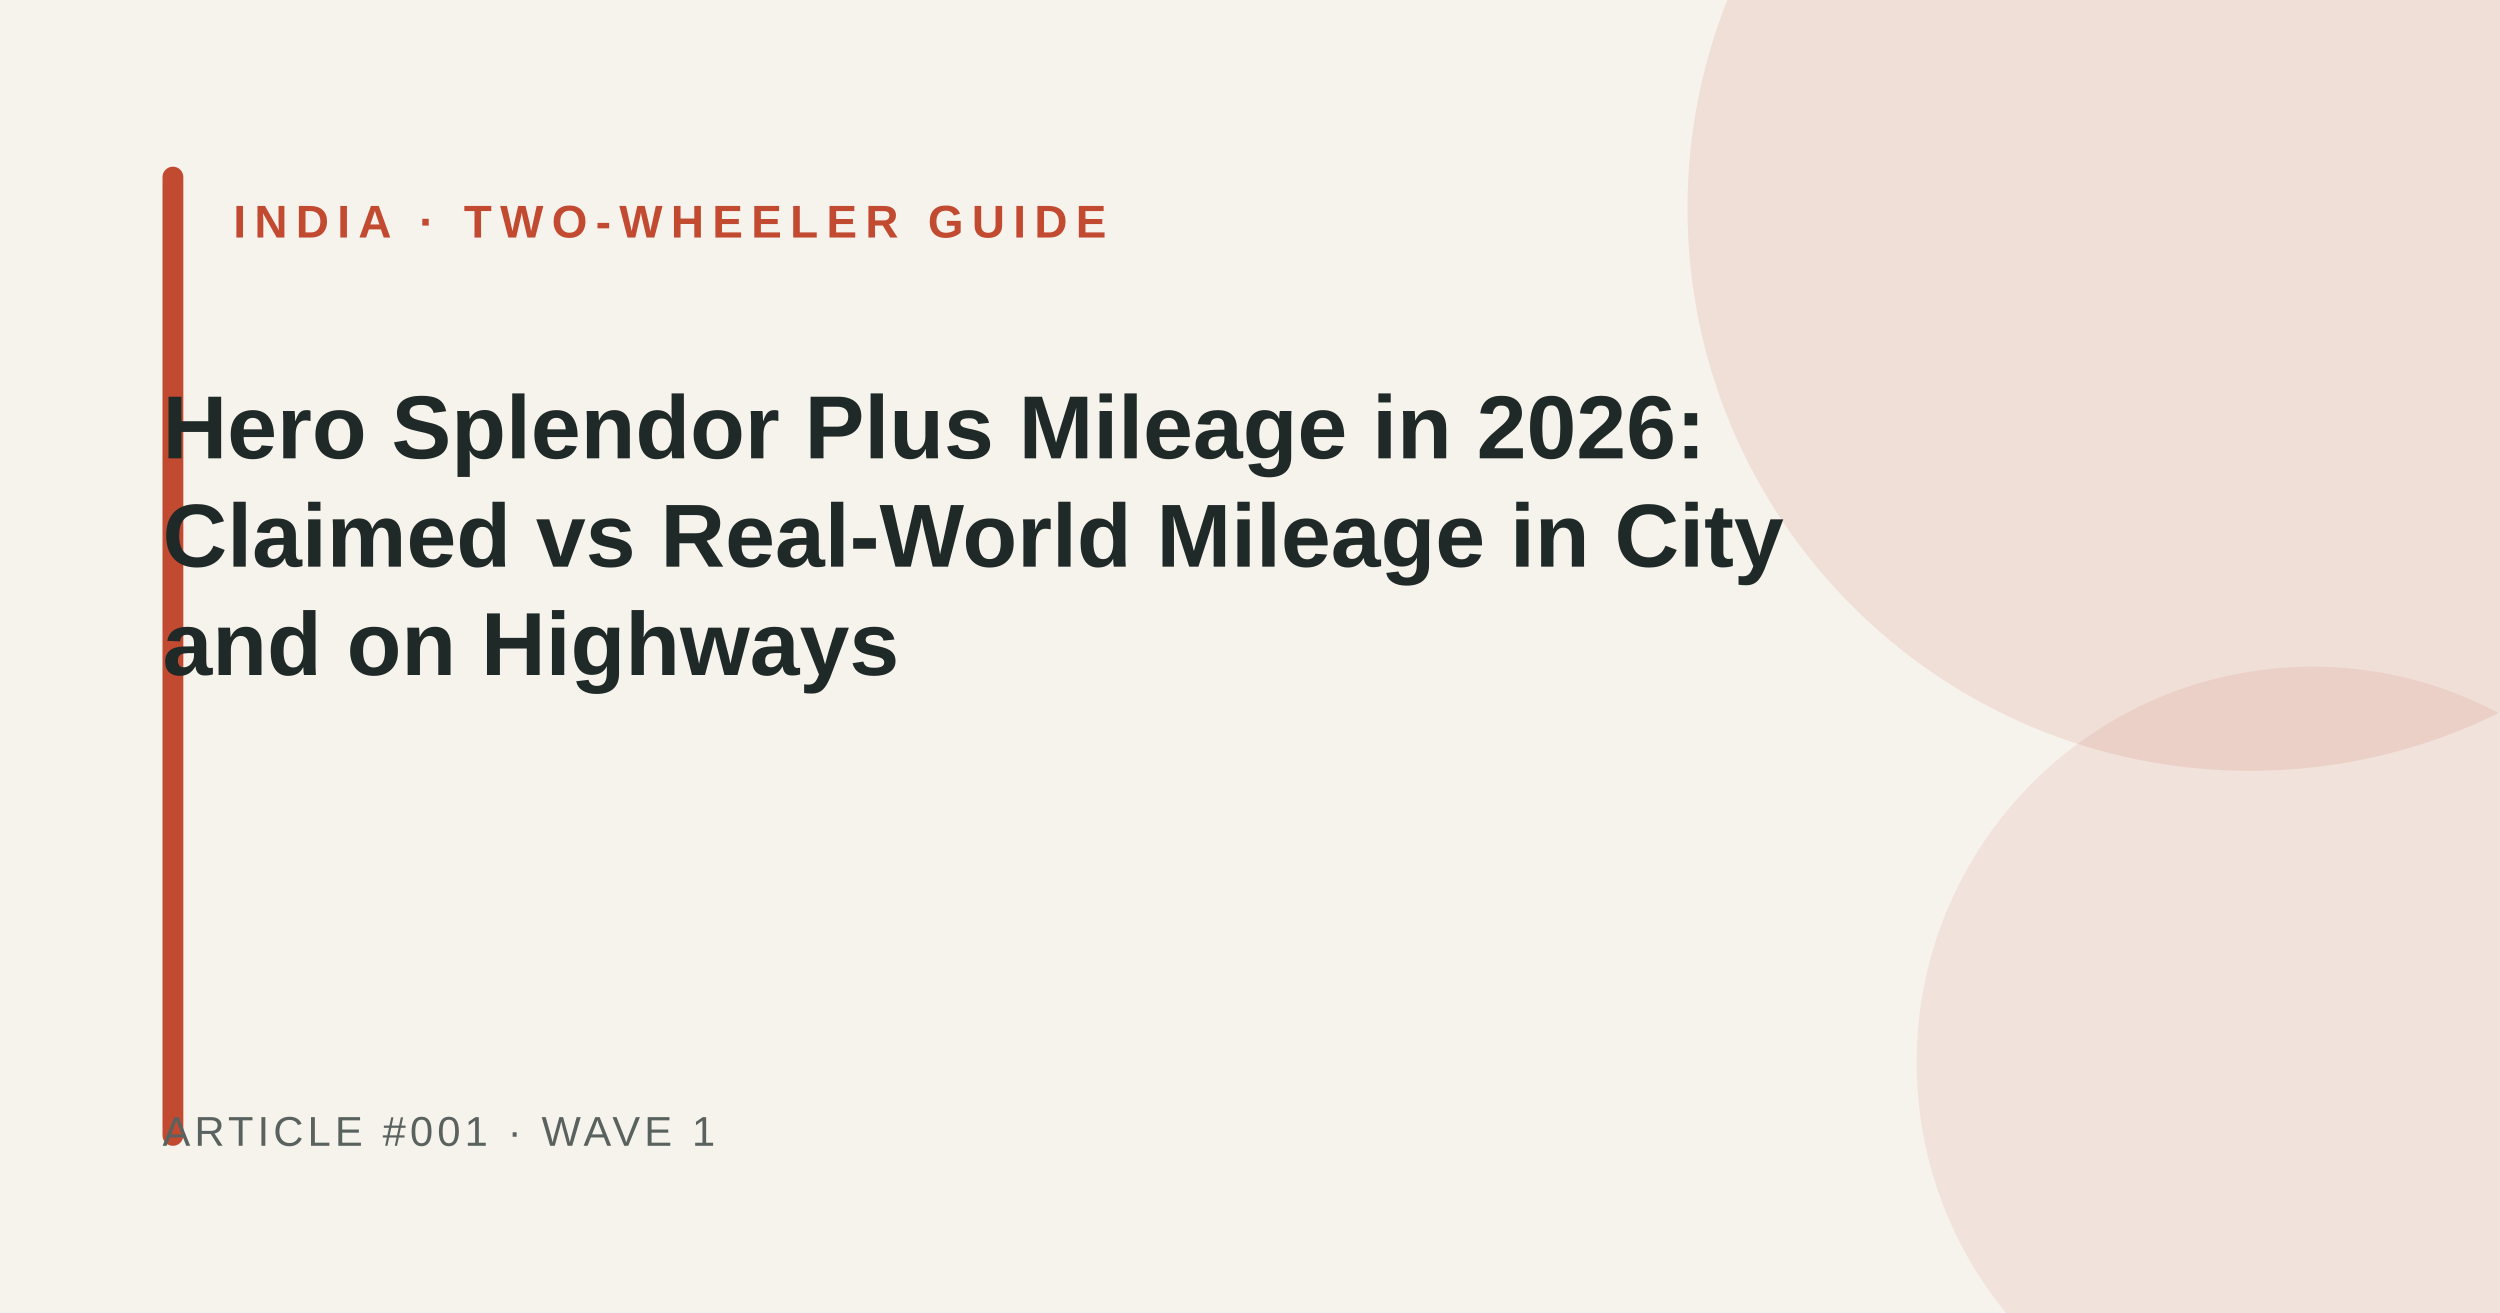
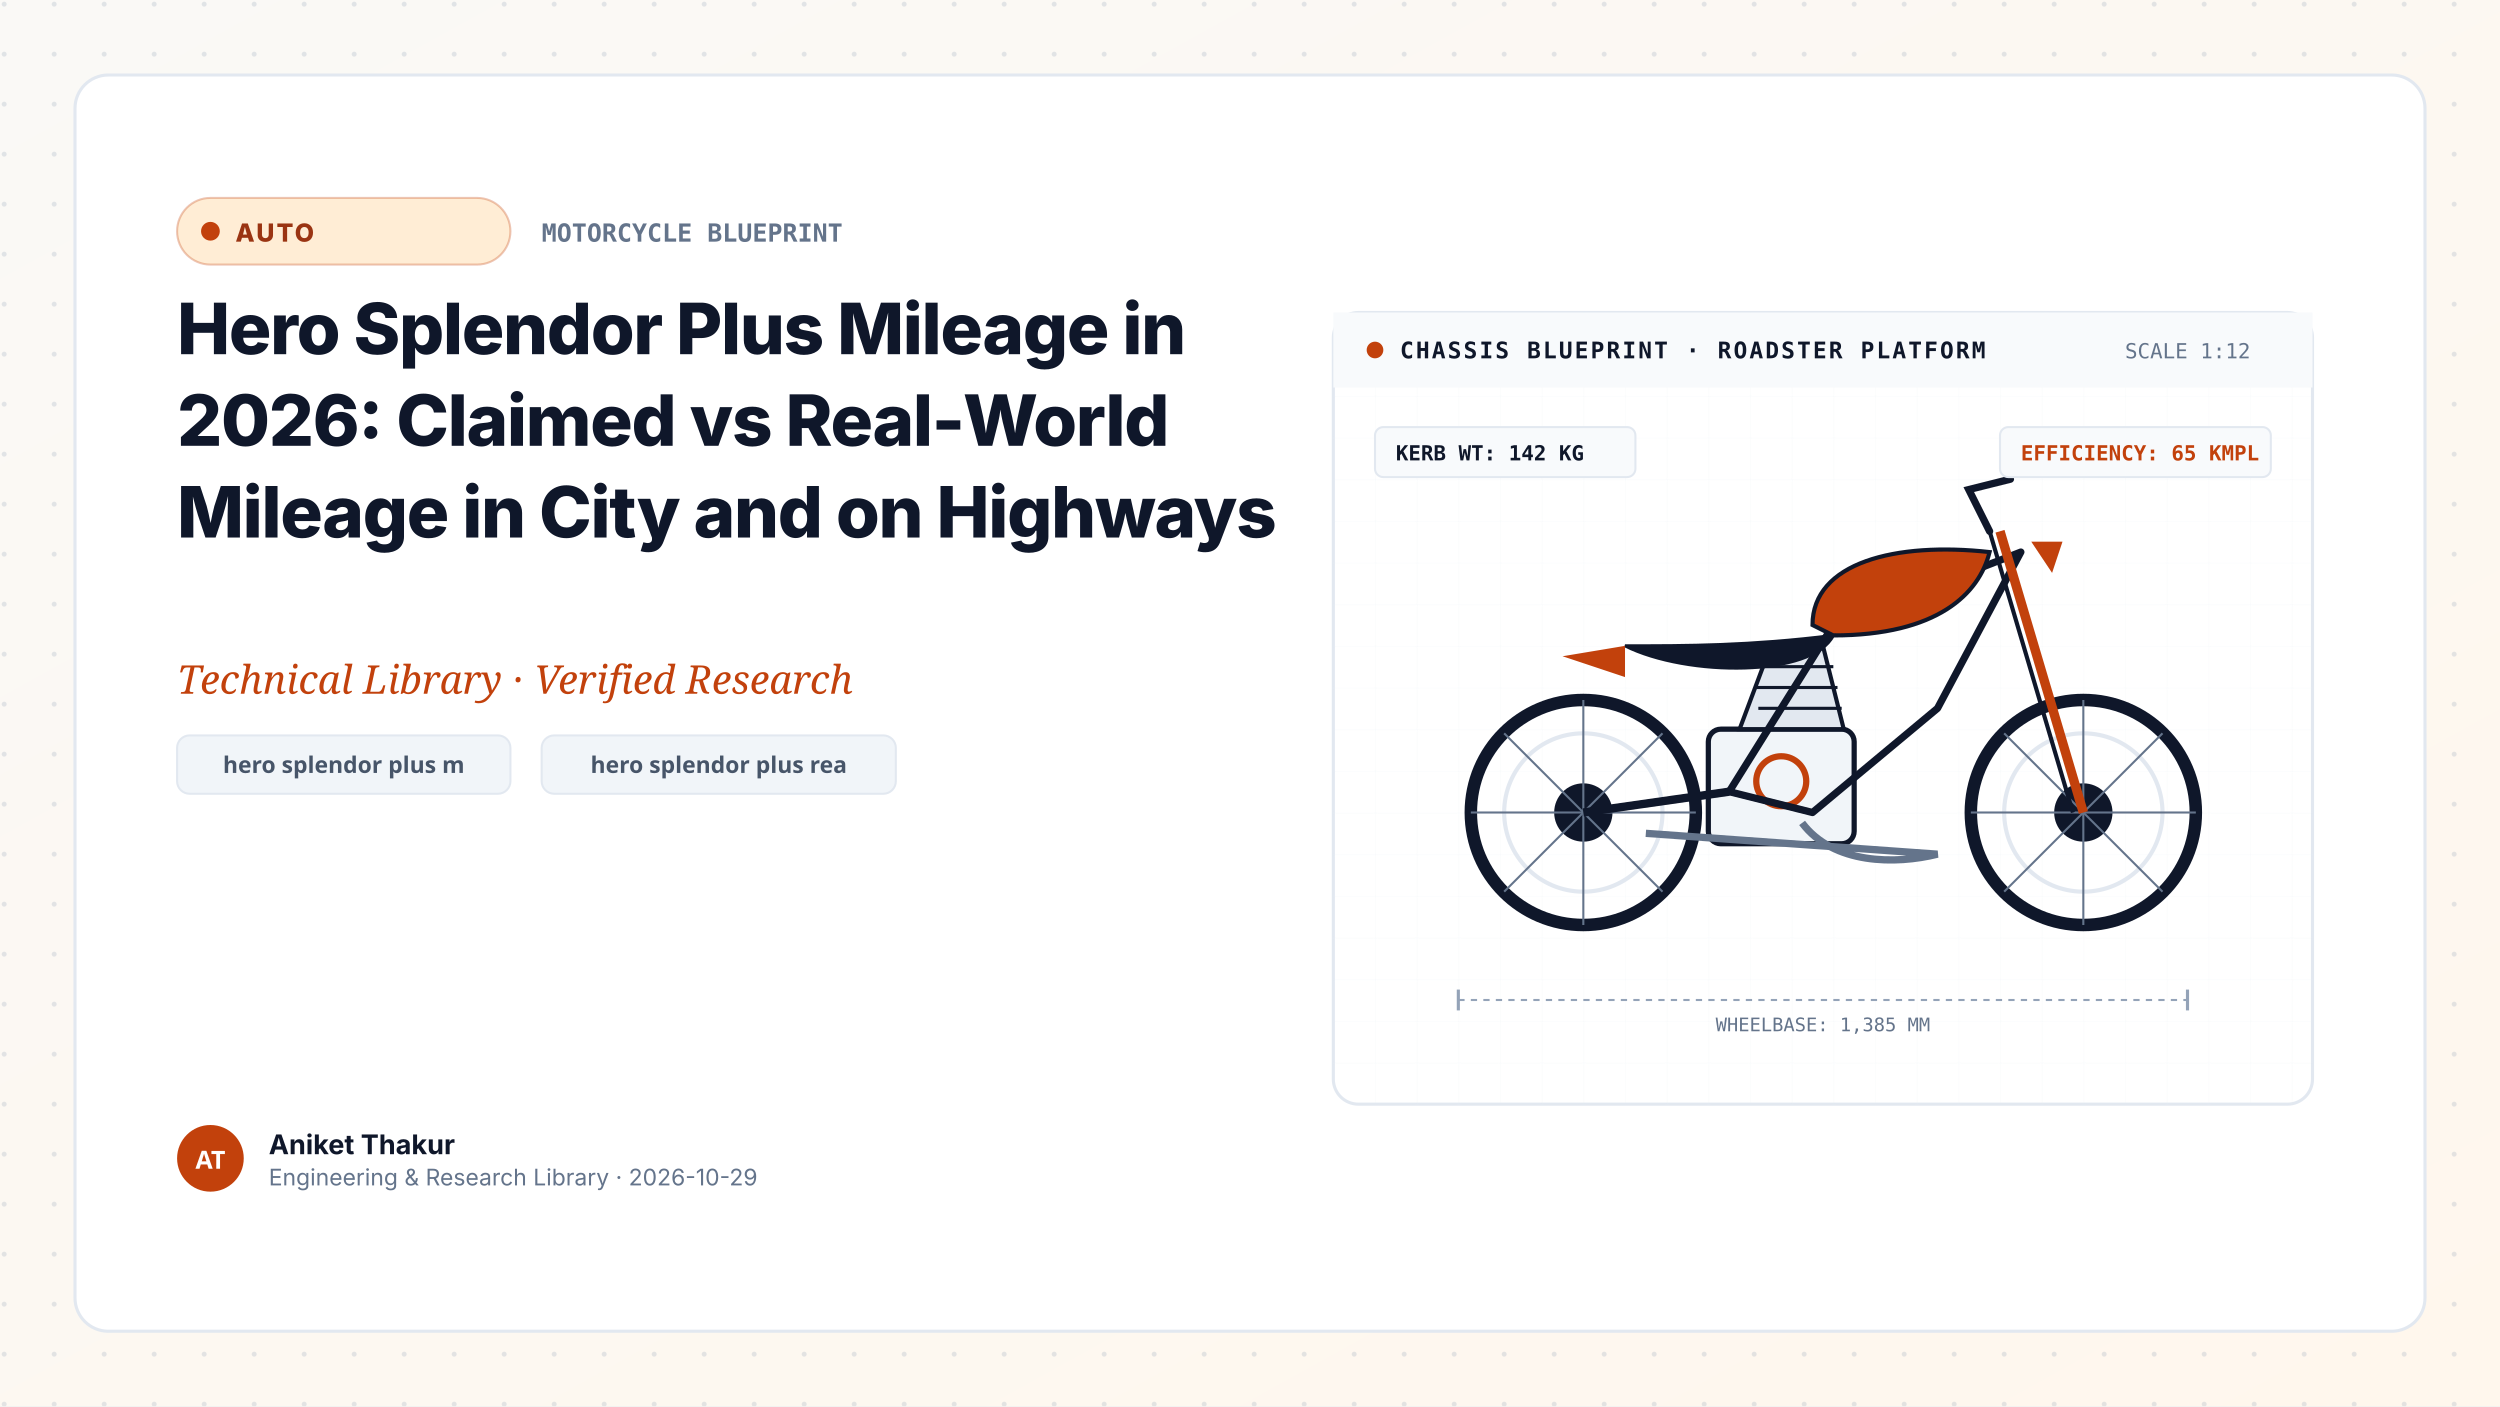
- <svg xmlns="http://www.w3.org/2000/svg" width="1200" height="630" viewBox="0 0 1200 630" role="img" aria-labelledby="title desc">
-   <rect width="1200" height="630" fill="#f6f3ed" />
-   <circle cx="1080" cy="100" r="270" fill="#c24a30" opacity=".12" />
-   <circle cx="1110" cy="510" r="190" fill="#c24a30" opacity=".10" />
-   <rect x="78" y="80" width="10" height="470" rx="5" fill="#c24a30" />
-   <text x="112" y="114" fill="#c24a30" font-family="Arial,sans-serif" font-size="22" font-weight="700" letter-spacing="4">INDIA · TWO-WHEELER GUIDE</text>
-   <text x="78" y="220" fill="#1f2927" font-family="Arial,sans-serif" font-size="43" font-weight="700">
-     <tspan x="78" dy="0">Hero Splendor Plus Mileage in 2026:</tspan>
-     <tspan x="78" dy="52">Claimed vs Real-World Mileage in City</tspan>
-     <tspan x="78" dy="52">and on Highways</tspan>
-   </text>
-   <text x="78" y="550" fill="#59625e" font-family="Arial,sans-serif" font-size="20" letter-spacing="2">ARTICLE #001  ·  WAVE 1</text>
+ <svg xmlns="http://www.w3.org/2000/svg" width="1200" height="675" viewBox="0 0 1200 675" role="img" aria-label="Hero Splendor Plus Mileage in 2026: Claimed vs Real-World Mileage in City and on Highways">
+   <defs>
+     <linearGradient id="bgGrad_1884566370" x1="0%" y1="0%" x2="100%" y2="100%">
+       <stop offset="0%" stop-color="#FAF9F6" />
+       <stop offset="100%" stop-color="#FFF7ED" />
+     </linearGradient>
+     <pattern id="dotGrid_1884566370" width="24" height="24" patternUnits="userSpaceOnUse">
+       <circle cx="2" cy="2" r="1.2" fill="#94A3B8" opacity="0.25" />
+     </pattern>
+   </defs>
+   <rect width="1200" height="675" fill="url(#bgGrad_1884566370)" />
+   <rect width="1200" height="675" fill="url(#dotGrid_1884566370)" />
+   <rect x="36" y="36" width="1128" height="603" rx="16" fill="#FFFFFF" stroke="#E2E8F0" stroke-width="1.5" />
+   <g transform="translate(85, 95)">
+     <rect x="0" y="0" width="160" height="32" rx="16" fill="#FFEDD5" stroke="#C2410C" stroke-opacity="0.3" />
+     <circle cx="16" cy="16" r="4.5" fill="#C2410C" />
+     <text x="28" y="21" font-family="Plus Jakarta Sans, -apple-system, sans-serif" font-size="12" font-weight="800" fill="#9A3412" letter-spacing="1">AUTO</text>
+     <text x="175" y="21" font-family="JetBrains Mono, monospace" font-size="12" font-weight="600" fill="#64748B">MOTORCYCLE BLUEPRINT</text>
+     <g transform="translate(0, 75)">
+       <text x="0" y="0" font-family="Plus Jakarta Sans, -apple-system, sans-serif" font-size="34" font-weight="800" fill="#0F172A" letter-spacing="-0.6">Hero Splendor Plus Mileage in</text>
+       <text x="0" y="44" font-family="Plus Jakarta Sans, -apple-system, sans-serif" font-size="34" font-weight="800" fill="#0F172A" letter-spacing="-0.6">2026: Claimed vs Real-World</text>
+       <text x="0" y="88" font-family="Plus Jakarta Sans, -apple-system, sans-serif" font-size="34" font-weight="800" fill="#0F172A" letter-spacing="-0.6">Mileage in City and on Highways</text>
+     </g>
+     <g transform="translate(0, 222)">
+       <text x="0" y="16" font-family="Newsreader, Georgia, serif" font-size="19" font-style="italic" fill="#C2410C">
+         Technical Library · Verified Research
+       </text>
+       <g transform="translate(0, 36)">
+         <rect x="0" y="0" width="160" height="28" rx="6" fill="#F1F5F9" stroke="#E2E8F0" />
+         <text x="80" y="18" font-family="Plus Jakarta Sans, sans-serif" font-size="11" font-weight="600" fill="#475569" text-anchor="middle">hero splendor plus m</text>
+         <rect x="175" y="0" width="170" height="28" rx="6" fill="#F1F5F9" stroke="#E2E8F0" />
+         <text x="260" y="18" font-family="Plus Jakarta Sans, sans-serif" font-size="11" font-weight="600" fill="#475569" text-anchor="middle">hero splendor plus rea</text>
+       </g>
+     </g>
+     <g transform="translate(0, 445)">
+       <circle cx="16" cy="16" r="16" fill="#C2410C" />
+       <text x="16" y="21" font-family="Plus Jakarta Sans, sans-serif" font-size="12" font-weight="800" fill="#FFFFFF" text-anchor="middle">AT</text>
+       <text x="44" y="14" font-family="Plus Jakarta Sans, -apple-system, sans-serif" font-size="13" font-weight="700" fill="#0F172A">Aniket Thakur</text>
+       <text x="44" y="29" font-family="Plus Jakarta Sans, -apple-system, sans-serif" font-size="11" fill="#64748B">Engineering &amp; Research Library · 2026-10-29</text>
+     </g>
+   </g>
+   <g transform="translate(640, 150)">
+     <pattern id="gridCommuter" width="20" height="20" patternUnits="userSpaceOnUse">
+       <path d="M 20 0 L 0 0 0 20" fill="none" stroke="#E2E8F0" stroke-width="0.5" stroke-opacity="0.4" />
+     </pattern>
+     <rect width="470" height="380" rx="12" fill="#FFFFFF" stroke="#E2E8F0" stroke-width="1.5" />
+     <rect width="470" height="380" rx="12" fill="url(#gridCommuter)" opacity="0.6" />
+     <path d="M 0 0 L 470 0 L 470 36 L 0 36 Z" fill="#F8FAFC" rx="12" />
+     <circle cx="20" cy="18" r="4" fill="#C2410C" />
+     <text x="32" y="22" font-family="JetBrains Mono, monospace" font-size="11" font-weight="700" fill="#0F172A" letter-spacing="1">CHASSIS BLUEPRINT · ROADSTER PLATFORM</text>
+     <text x="380" y="22" font-family="JetBrains Mono, monospace" font-size="10" fill="#64748B">SCALE 1:12</text>
+     <line x1="60" y1="330" x2="410" y2="330" stroke="#94A3B8" stroke-width="1" stroke-dasharray="3 3" />
+     <line x1="60" y1="325" x2="60" y2="335" stroke="#94A3B8" stroke-width="1.5" />
+     <line x1="410" y1="325" x2="410" y2="335" stroke="#94A3B8" stroke-width="1.5" />
+     <text x="235" y="345" font-family="JetBrains Mono, monospace" font-size="9" fill="#64748B" text-anchor="middle">WHEELBASE: 1,385 MM</text>
+     <circle cx="120" cy="240" r="54" fill="none" stroke="#0F172A" stroke-width="6" />
+     <circle cx="120" cy="240" r="38" fill="none" stroke="#E2E8F0" stroke-width="2" />
+     <circle cx="120" cy="240" r="14" fill="#0F172A" />
+     <line x1="120" y1="186" x2="120" y2="294" stroke="#64748B" stroke-width="1" />
+     <line x1="66" y1="240" x2="174" y2="240" stroke="#64748B" stroke-width="1" />
+     <line x1="82" y1="202" x2="158" y2="278" stroke="#64748B" stroke-width="1" />
+     <line x1="82" y1="278" x2="158" y2="202" stroke="#64748B" stroke-width="1" />
+     <circle cx="360" cy="240" r="54" fill="none" stroke="#0F172A" stroke-width="6" />
+     <circle cx="360" cy="240" r="38" fill="none" stroke="#E2E8F0" stroke-width="2" />
+     <circle cx="360" cy="240" r="14" fill="#0F172A" />
+     <line x1="360" y1="186" x2="360" y2="294" stroke="#64748B" stroke-width="1" />
+     <line x1="306" y1="240" x2="414" y2="240" stroke="#64748B" stroke-width="1" />
+     <line x1="322" y1="202" x2="398" y2="278" stroke="#64748B" stroke-width="1" />
+     <line x1="322" y1="278" x2="398" y2="202" stroke="#64748B" stroke-width="1" />
+     <rect x="180" y="200" width="70" height="55" rx="6" fill="#F1F5F9" stroke="#0F172A" stroke-width="2.5" />
+     <path d="M 195 200 L 210 160 L 235 160 L 245 200 Z" fill="#E2E8F0" stroke="#0F172A" stroke-width="2" />
+     <line x1="200" y1="170" x2="240" y2="170" stroke="#0F172A" stroke-width="1.5" />
+     <line x1="202" y1="180" x2="242" y2="180" stroke="#0F172A" stroke-width="1.5" />
+     <line x1="204" y1="190" x2="244" y2="190" stroke="#0F172A" stroke-width="1.5" />
+     <circle cx="215" cy="225" r="12" fill="none" stroke="#C2410C" stroke-width="3" />
+     <line x1="120" y1="240" x2="190" y2="230" stroke="#0F172A" stroke-width="4" />
+     <path d="M 190 230 L 240 150 L 330 115 L 290 190 L 230 240 Z" fill="none" stroke="#0F172A" stroke-width="3.5" stroke-linejoin="round" />
+     <line x1="360" y1="240" x2="320" y2="105" stroke="#C2410C" stroke-width="4.5" />
+     <line x1="355" y1="240" x2="315" y2="105" stroke="#0F172A" stroke-width="2" />
+     <path d="M 315 105 L 305 85 L 325 80" fill="none" stroke="#0F172A" stroke-width="3.5" stroke-linecap="round" />
+     <path d="M 335 110 L 350 110 L 345 125 Z" fill="#C2410C" />
+     <path d="M 230 150 C 230 120, 270 110, 315 115 C 310 135, 290 155, 240 155 Z" fill="#C2410C" stroke="#0F172A" stroke-width="2" />
+     <path d="M 140 160 C 170 160, 200 160, 240 155 C 230 175, 170 175, 140 160 Z" fill="#0F172A" stroke="#0F172A" stroke-width="1.5" />
+     <path d="M 110 165 L 140 160 L 140 175 Z" fill="#C2410C" />
+     <path d="M 225 245 C 240 265, 270 265, 290 260 L 150 250" fill="none" stroke="#64748B" stroke-width="3.5" />
+     <rect x="20" y="55" width="125" height="24" rx="4" fill="#F8FAFC" stroke="#E2E8F0" />
+     <text x="30" y="71" font-family="JetBrains Mono, monospace" font-size="10" font-weight="600" fill="#0F172A">KERB WT: 142 KG</text>
+     <rect x="320" y="55" width="130" height="24" rx="4" fill="#F8FAFC" stroke="#E2E8F0" />
+     <text x="330" y="71" font-family="JetBrains Mono, monospace" font-size="10" font-weight="600" fill="#C2410C">EFFICIENCY: 65 KMPL</text>
+   </g>
</svg>
